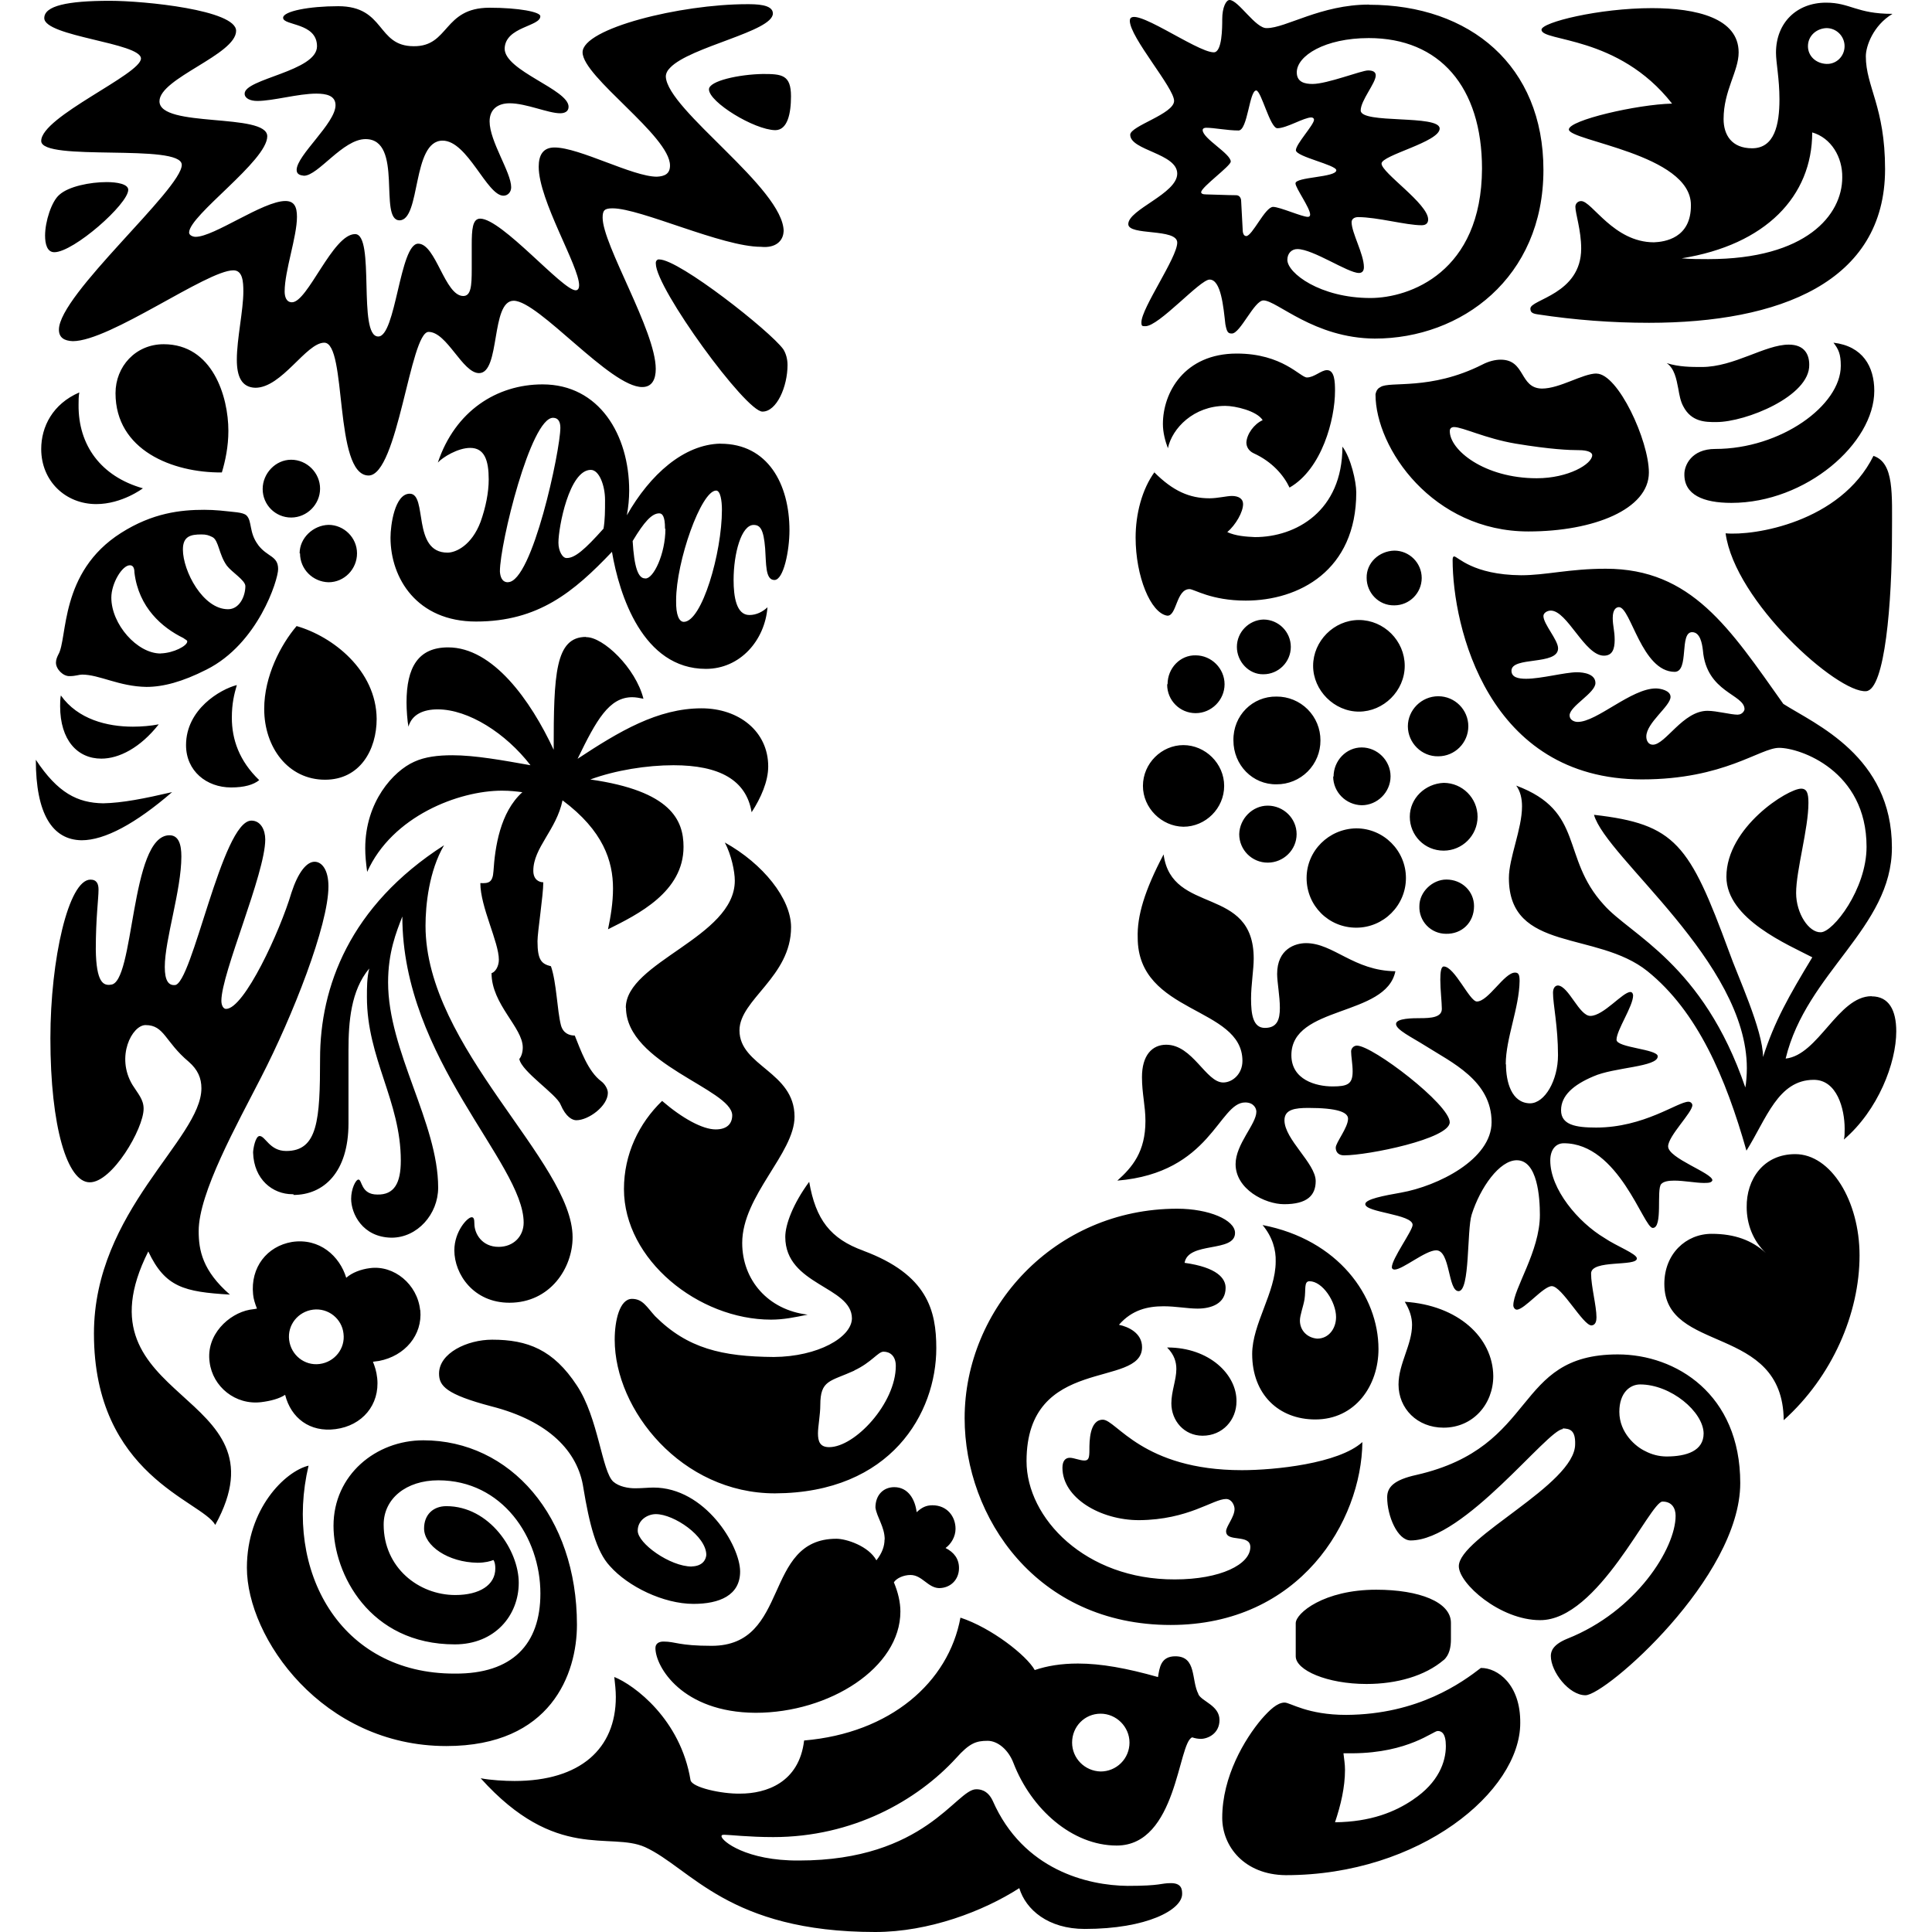
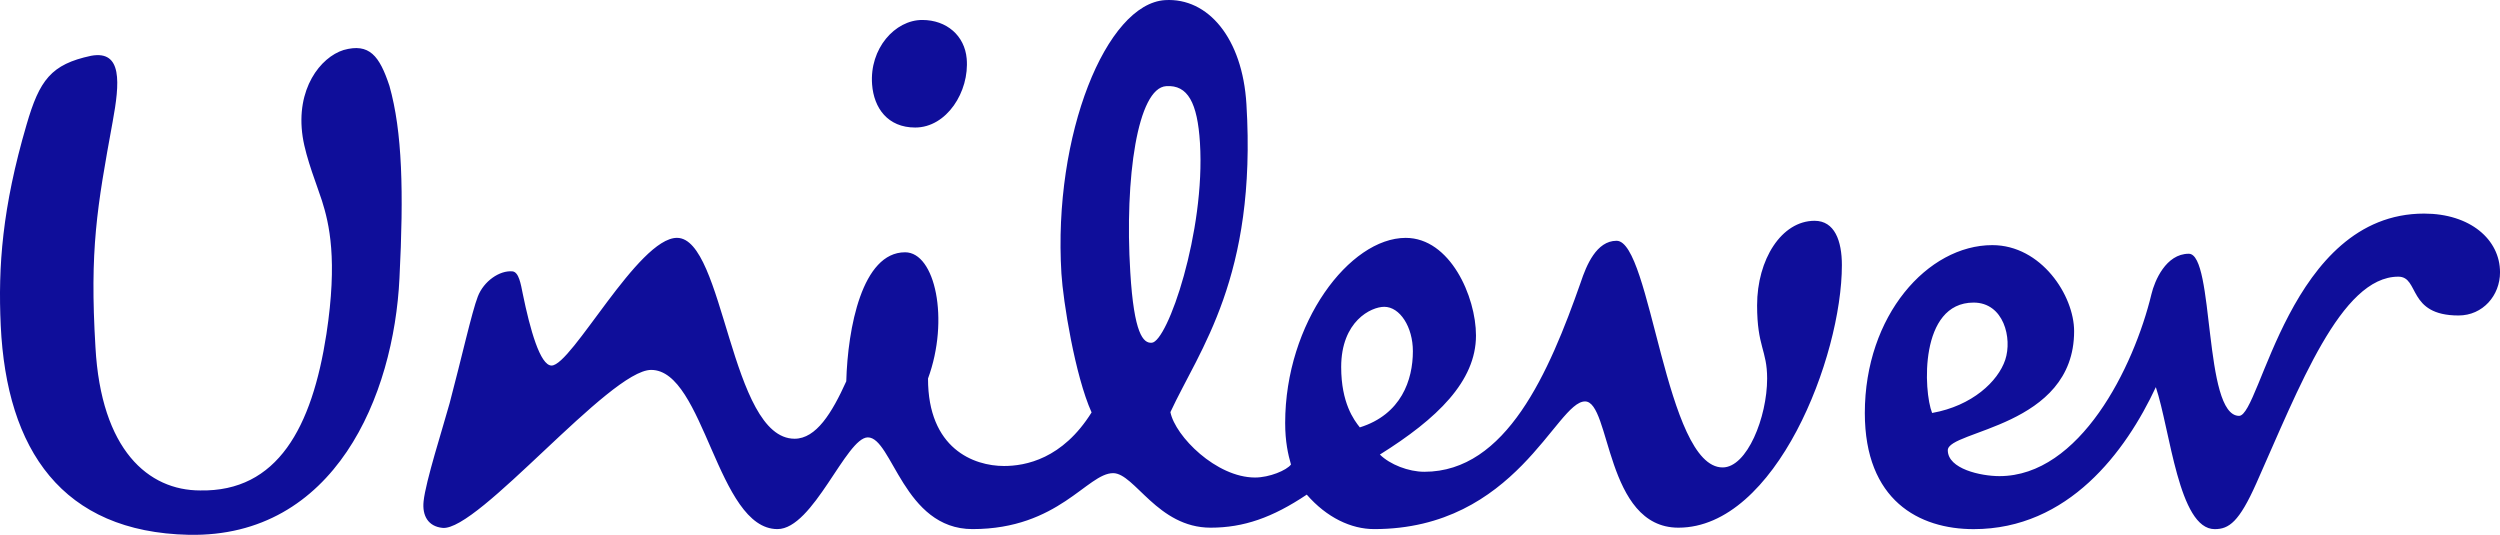
- <svg xmlns="http://www.w3.org/2000/svg" role="img" viewBox="0 0 24 24">
-   <path d="M21.436 6.625c.115.847 1.392 1.99 1.746 1.961.234-.019.321-1.105.321-1.961 0-.488.029-.875-.23-.962-.411.828-1.488.995-1.837.962zm.072-.378c.928 0 1.775-.741 1.775-1.392 0-.301-.143-.555-.507-.598.062.081.091.139.091.287 0 .493-.746 1.033-1.56 1.033-.297 0-.383.206-.383.311-.005.258.234.359.584.359zm-.196-1.004c-.124 0-.301 0-.402-.196-.034-.062-.048-.139-.062-.22-.024-.124-.048-.249-.143-.316.153.048.306.048.435.048.402 0 .785-.278 1.081-.278.196 0 .254.124.254.249.01.392-.789.713-1.153.713h-.01zM1.373 12.232c.301 0 .239-1.856.732-1.856.115 0 .148.115.148.263 0 .421-.206 1.033-.206 1.373 0 .172.048.23.124.225.215 0 .588-2.043.952-2.043.115 0 .172.115.172.234 0 .426-.545 1.66-.545 2.004 0 .057.024.101.058.101.225 0 .67-.962.813-1.445.081-.249.187-.383.287-.383.091 0 .172.101.172.306 0 .483-.445 1.612-.837 2.373-.301.588-.775 1.435-.775 1.909 0 .239.048.493.388.789-.569-.034-.804-.091-1.014-.536-.952 1.894 1.76 1.713.832 3.397-.167-.301-1.507-.612-1.507-2.377 0-1.526 1.335-2.416 1.335-3.047 0-.124-.043-.23-.158-.33-.297-.249-.301-.455-.536-.455-.167 0-.373.392-.163.742.072.115.139.182.139.297 0 .249-.392.918-.67.914-.277 0-.488-.684-.488-1.789 0-.981.225-1.971.498-1.971.081 0 .1.058.1.124 0 .115-.034.349-.034.742.005.416.096.45.182.44zm2.272 2.612c.373 0 .684-.278.684-.89v-.909c0-.349.029-.741.258-1.014-.029.115-.029.239-.029.354 0 .765.421 1.292.421 2.033 0 .278-.081.426-.292.421-.206 0-.187-.186-.234-.186-.034 0-.091.115-.091.239 0 .182.139.478.502.483.321 0 .579-.292.579-.622 0-.804-.622-1.693-.622-2.55 0-.373.101-.622.177-.818 0 1.77 1.507 3.062 1.507 3.803 0 .168-.124.301-.311.301-.206 0-.301-.163-.301-.287 0-.062-.01-.081-.034-.081-.053 0-.215.177-.215.411 0 .297.239.651.684.651.507 0 .785-.431.785-.813 0-.938-1.827-2.354-1.827-3.87 0-.258.043-.679.23-1-1.177.756-1.54 1.765-1.54 2.65 0 .765-.029 1.148-.421 1.148-.206 0-.258-.186-.33-.186-.053 0-.081.163-.081.206.01.335.244.517.488.517h.014v.009zM19.833 4.64c-.172 0-.455.187-.679.187-.282-.005-.201-.359-.512-.359-.067 0-.148.019-.23.062-.646.325-1.148.201-1.263.278-.029.014-.052.038-.062.091 0 .67.713 1.703 1.899 1.703.813 0 1.497-.277 1.497-.732 0-.397-.383-1.229-.651-1.229zm-.742 1.301c-.655 0-1.086-.354-1.081-.588 0-.029.019-.048.053-.048.105 0 .392.143.765.206.435.072.67.081.784.081.115 0 .167.029.167.062 0 .11-.296.287-.689.287zM3.832 18.207c-.292.072-.765.536-.765 1.268 0 .871.938 2.215 2.478 2.215 1.301 0 1.622-.899 1.622-1.507 0-1.344-.828-2.291-1.909-2.291-.588 0-1.115.43-1.115 1.062 0 .593.445 1.473 1.507 1.473.497 0 .794-.359.794-.765 0-.402-.363-.952-.899-.952-.163 0-.277.105-.277.277 0 .215.297.421.665.426.091 0 .163-.019.196-.034.019.024.024.067.024.105 0 .206-.196.33-.497.33-.455 0-.89-.34-.89-.875 0-.321.278-.55.679-.55.794 0 1.268.708 1.268 1.406 0 .631-.349 1-1.062.995-1.435.005-2.124-1.287-1.818-2.583zm11.055 2.837c-.091-.172-.019-.469-.287-.469-.182 0-.196.144-.215.258-.388-.11-.708-.168-.995-.168-.206 0-.383.029-.536.081-.101-.182-.541-.526-.923-.651-.148.804-.871 1.435-1.942 1.526-.062.526-.474.66-.794.66-.23.005-.598-.076-.617-.167-.124-.756-.698-1.182-.947-1.282.009.081.019.167.019.249 0 .641-.44 1.043-1.258 1.043-.124 0-.297-.01-.421-.034.938 1.043 1.607.66 2.043.856C8.582 23.206 9.046 24 10.873 24c.665 0 1.344-.258 1.789-.545.081.268.359.507.813.507.775 0 1.21-.239 1.21-.435 0-.053-.005-.134-.139-.134s-.115.034-.54.034c-.493-.005-1.296-.196-1.674-1.057-.067-.143-.172-.143-.206-.143-.249 0-.631.885-2.201.885-.655.005-.962-.244-.962-.301 0-.01 0-.019.034-.019.062 0 .306.029.608.029.99 0 1.789-.454 2.272-.981.167-.187.249-.215.392-.215.124 0 .258.11.321.277.22.569.727 1.024 1.282 1.024.751 0 .761-1.282.938-1.344a.344.344 0 00.105.019c.091 0 .234-.067.234-.234 0-.182-.22-.23-.263-.321zm-1.215.962c-.196-.005-.354-.163-.354-.359 0-.201.158-.359.354-.359.196 0 .359.163.359.359a.358.358 0 01-.359.359zm6.425-5.181c-1.311 0-.971 1.148-2.502 1.497-.282.062-.363.153-.363.278 0 .234.129.536.292.536.665 0 1.703-1.383 1.89-1.383v-.009c.078.005.158.012.153.196 0 .502-1.445 1.158-1.445 1.516 0 .215.512.67 1.009.67.722.005 1.368-1.473 1.521-1.473.12 0 .163.086.163.177 0 .402-.488 1.186-1.344 1.526-.177.072-.206.153-.206.215 0 .196.225.488.43.488.249 0 1.923-1.459 1.923-2.636 0-1.105-.799-1.598-1.521-1.598zm.603 1.268a.574.574 0 01-.263-.067c-.115-.053-.321-.225-.321-.488 0-.239.134-.34.258-.34.383 0 .785.34.789.608 0 .215-.206.287-.464.287zM3.727 6.874c0 .196.158.354.354.359.196 0 .354-.163.354-.359 0-.196-.163-.354-.354-.354-.191.005-.359.163-.359.354h.005zm-.464-.799c0 .196.158.354.354.354.196 0 .359-.163.359-.359 0-.196-.163-.359-.359-.359s-.354.172-.354.363zm-.321 2.435c-.206.053-.631.301-.631.746 0 .321.254.526.56.526.163 0 .278-.033.349-.091-.249-.239-.34-.507-.34-.775 0-.177.029-.292.062-.406zm-2.186.129c-.009.043-.009.091-.009.134 0 .421.215.651.512.651.22 0 .483-.134.713-.426-.096.019-.215.029-.321.029-.321 0-.684-.091-.895-.388zm-.311.799c0 .674.206.995.569 1.0.287 0 .67-.206 1.124-.598-.349.081-.617.134-.856.139C.962 9.974.718 9.85.445 9.438zm2.311-3.569c.043-.143.081-.321.081-.517 0-.426-.196-1.076-.804-1.076-.349 0-.598.277-.598.608 0 .708.708.99 1.32.985zm.45.899c-.115-.153-.072-.292-.143-.364-.043-.043-.167-.043-.33-.062a2.24 2.24 0 00-.196-.009c-.292 0-.641.038-1.033.287-.77.488-.66 1.311-.78 1.512-.014.029-.029.062-.029.1 0 .081.091.172.172.167.072 0 .115-.019.153-.019.215 0 .459.148.799.153.206 0 .445-.062.746-.215.641-.321.89-1.115.89-1.248 0-.168-.134-.148-.249-.301zM1.995 8.118c-.292 0-.612-.364-.612-.694 0-.177.134-.402.23-.402.034 0 .057.024.057.091.053.435.344.684.608.813.029.024.048.024.048.043 0 .053-.167.143-.33.148zm.837-.55c-.311 0-.56-.474-.56-.742 0-.167.1-.187.23-.187.062 0 .091.01.139.034.077.043.077.215.177.354.062.081.23.182.23.254 0 .124-.072.287-.215.287zm.852.21c-.196.23-.402.622-.402 1.028 0 .478.297.88.756.88.435 0 .641-.373.641-.756-.005-.603-.545-1.024-.995-1.153zM1.775 6.066s-.258.196-.579.196c-.383 0-.684-.287-.684-.684 0-.278.143-.56.473-.703-.009.053-.009.096-.009.153-.005.502.277.89.799 1.038zM17.489 9.022c0 .206.172.378.378.373.206 0 .373-.168.373-.373s-.167-.373-.373-.373c-.21 0-.378.172-.378.373zm.024 1.124c0 .23.182.421.421.421a.422.422 0 00.421-.421.422.422 0 00-.421-.421c-.23.01-.421.191-.421.421zm-1.282.761c0 .344.273.617.617.617.34 0 .617-.277.617-.617s-.277-.617-.617-.617c-.34.005-.617.278-.617.617zm.33-1.263c0 .196.158.354.354.359.196 0 .359-.163.359-.359s-.163-.359-.359-.359c-.191 0-.349.163-.349.364l-.005-.005zm-1.167.718c0 .196.158.354.354.354s.359-.158.359-.354-.163-.354-.359-.354c-.191 0-.349.163-.354.354zm.918-2.091c0 .306.263.569.569.569s.569-.258.569-.569-.258-.569-.569-.569c-.311 0-.569.263-.569.569zm.665-1.091c0 .182.148.344.344.34a.341.341 0 00.34-.34.341.341 0 00-.34-.34c-.191.005-.349.153-.344.34zm-1.612.856c0 .182.148.344.33.34a.341.341 0 00.34-.34.341.341 0 00-.34-.34c-.177.005-.33.153-.33.34zm-.043 1.162c0 .306.239.55.536.545a.542.542 0 00.545-.545.542.542 0 00-.545-.545c-.297-.005-.541.234-.536.545zm-1.124.565c0 .273.23.502.502.507.278 0 .507-.23.507-.507 0-.278-.234-.507-.507-.507-.268 0-.502.225-.502.507zm.301-1.258c0 .196.158.354.354.354s.359-.163.359-.359-.163-.359-.359-.359c-.191-.005-.349.158-.349.359h-.005v.005zm3.133 2.751c0-.177.163-.33.335-.33.196 0 .344.148.344.33 0 .206-.153.349-.349.344a.331.331 0 01-.33-.344zm.301 9.367c.072-.062.091-.163.091-.258v-.206c0-.258-.392-.411-.928-.411-.651 0-1.0.292-1.0.416v.411c0 .172.388.344.88.344.378 0 .727-.101.957-.297zm.464.096c-.23.177-.775.579-1.674.584-.483 0-.694-.153-.765-.153-.091 0-.186.091-.287.206-.21.249-.488.713-.488 1.225 0 .354.273.708.789.713 1.669 0 2.913-1.043 2.913-1.89.005-.48-.283-.686-.488-.684zm-.842 1.636c-.225.153-.526.277-.971.282.072-.215.124-.435.124-.651 0-.072-.01-.124-.019-.206h.115c.698-.005 1.004-.282 1.057-.277.043 0 .1.024.1.187 0 .196-.091.454-.407.665zm1.153-9.132c0 .215.067.478.297.483.186 0 .349-.287.349-.598 0-.359-.062-.631-.062-.775 0-.062.029-.091.062-.091.134.009.263.378.402.378.163 0 .402-.297.497-.297.029 0 .034.034.034.043 0 .134-.206.431-.206.55 0 .1.512.115.512.206 0 .134-.541.134-.799.249-.249.105-.402.239-.402.421s.182.215.435.215c.598 0 1.014-.321 1.148-.321.029 0 .048.024.048.043 0 .091-.301.383-.301.512 0 .148.55.33.55.421-.01.029-.043.033-.105.033-.1 0-.249-.029-.368-.029-.072 0-.134.01-.163.043-.062.067.024.545-.105.545-.115 0-.421-1.052-1.105-1.052-.101 0-.168.081-.168.215 0 .354.344.765.674.962.148.101.402.196.402.254 0 .105-.569.01-.569.187 0 .158.067.402.067.545 0 .043-.01.096-.062.1-.105 0-.368-.488-.493-.488-.105 0-.34.292-.435.292-.024 0-.043-.029-.043-.053 0-.206.33-.67.33-1.124 0-.215-.029-.679-.287-.679-.215 0-.454.34-.56.674-.062.196-.019.952-.163.952-.134 0-.101-.507-.278-.507-.134 0-.416.239-.517.239-.019 0-.034-.01-.034-.029 0-.105.258-.455.258-.526 0-.134-.588-.153-.588-.258 0-.062.23-.105.445-.143.454-.081 1.124-.411 1.124-.875 0-.517-.497-.742-.828-.952-.167-.105-.359-.196-.359-.268 0-.072.215-.072.301-.072.134 0 .268-.01.268-.115 0-.081-.019-.239-.019-.364 0-.091.009-.163.043-.163.134 0 .321.435.411.435.143 0 .34-.359.474-.359.043 0 .057.024.057.105-.005.335-.172.713-.172 1.033zm-4.253-2.607c.101.756 1.119.378 1.119 1.292 0 .134-.033.33-.033.497 0 .196.024.364.172.364.153 0 .186-.105.186-.249s-.034-.321-.034-.421c0-.311.225-.383.359-.383.34 0 .593.344 1.11.349-.115.569-1.292.421-1.292 1.043 0 .306.306.388.512.388.186 0 .249-.029.249-.186 0-.091-.019-.187-.019-.249 0-.034.029-.072.072-.072.196 0 1.153.732 1.153.952 0 .206-1.014.411-1.311.411-.091 0-.105-.062-.105-.096 0-.062.153-.249.153-.359 0-.081-.134-.134-.493-.134-.167 0-.297.019-.297.153 0 .239.388.536.388.756 0 .177-.105.287-.392.287-.239 0-.603-.187-.603-.498 0-.249.258-.497.258-.651 0-.043-.034-.115-.139-.115-.33 0-.421.875-1.588.971.187-.167.349-.359.349-.741 0-.187-.043-.34-.043-.545 0-.268.124-.402.301-.402.33 0 .493.469.708.469.115 0 .239-.105.239-.268 0-.679-1.301-.579-1.301-1.531-.009-.268.086-.588.321-1.033zm2.995 5.554c.062.101.091.196.091.287 0 .249-.168.483-.168.742 0 .297.23.536.56.536.364 0 .617-.292.617-.641-.005-.478-.435-.88-1.1-.923zm-2.952.569c.091.091.115.182.115.268 0 .134-.062.277-.062.426 0 .215.158.402.388.402.249 0 .421-.196.421-.426.005-.335-.34-.67-.856-.67h-.005zm.215-1.052c.411.057.512.196.512.311 0 .196-.177.258-.349.258-.124 0-.268-.029-.421-.029-.196 0-.392.043-.555.23.115.024.287.101.287.278 0 .517-1.435.091-1.435 1.416 0 .708.732 1.473 1.842 1.469.569 0 .938-.187.938-.402 0-.168-.301-.053-.301-.196 0-.062.105-.177.105-.277 0-.043-.034-.124-.105-.124-.163 0-.464.258-1.081.263-.483 0-.952-.278-.952-.651 0-.081.034-.124.091-.124.052 0 .124.034.182.034.053 0 .062-.034.062-.134s0-.373.167-.373.493.627 1.727.627c.407 0 1.201-.081 1.497-.349-.01.981-.775 2.272-2.382 2.272-1.665 0-2.559-1.339-2.559-2.569 0-1.363 1.115-2.602 2.641-2.602.392 0 .718.139.718.301 0 .249-.584.101-.627.373zm.971-.469c.124.148.168.311.163.454 0 .383-.292.775-.292 1.148 0 .502.33.813.784.813.497 0 .785-.421.785-.875 0-.66-.502-1.359-1.44-1.54zm.679 1.411c-.124-.01-.215-.101-.215-.225 0-.067.043-.177.057-.263.019-.12-.01-.225.062-.225.163 0 .33.258.33.445 0 .143-.091.268-.234.268zM8.95 5.511c-.455.009-.875.383-1.163.89a1.697 1.697 0 00.029-.306c0-.694-.373-1.32-1.076-1.32-.569 0-1.086.33-1.301.971.062-.067.249-.182.402-.182.177 0 .23.153.23.392 0 .163-.038.349-.101.526-.11.292-.306.383-.411.383-.445 0-.244-.732-.469-.732-.187 0-.239.392-.239.545 0 .507.33 1.043 1.062 1.043.775 0 1.215-.368 1.689-.866.091.536.383 1.454 1.167 1.454.426 0 .732-.354.765-.765-.057.053-.134.096-.225.096-.163 0-.196-.23-.196-.435 0-.33.096-.684.249-.684.081 0 .124.053.143.292.014.187 0 .392.115.392s.187-.368.187-.617c0-.574-.268-1.076-.856-1.076zM6.31 7.233c-.076 0-.096-.072-.1-.134 0-.349.383-1.909.66-1.909.067 0 .091.053.091.124 0 .278-.349 1.918-.651 1.918zm1.186-.665c-.23.258-.354.364-.454.364-.053.005-.105-.086-.105-.191 0-.191.134-.904.402-.904.105 0 .177.196.177.373 0 .134 0 .244-.019.359zm.521.617c-.091.005-.139-.143-.158-.464.143-.239.239-.344.33-.344.038 0 .072.034.072.187v.005h.005c0 .311-.148.622-.249.617zm.478.54c-.057 0-.1-.081-.096-.268 0-.483.311-1.363.497-1.363.053 0 .072.124.072.239 0 .536-.249 1.392-.474 1.392zm-1.215.187c-.383 0-.402.464-.402 1.402-.287-.617-.756-1.272-1.311-1.272-.373 0-.517.249-.517.684 0 .091.01.23.024.301.043-.153.186-.215.363-.215.383 0 .847.297 1.153.694-.349-.062-.689-.124-.971-.124-.177 0-.34.019-.474.081-.258.115-.608.497-.608 1.076 0 .091.009.182.024.292.311-.694 1.139-1.009 1.674-1.009.105 0 .182.01.254.019-.277.249-.34.684-.359.981-.009.143-.062.153-.163.148 0 .297.23.732.23.952 0 .081-.043.153-.091.167 0 .388.388.674.388.923 0 .062-.019.115-.043.143.029.158.459.435.512.565.067.158.148.196.196.196.153 0 .392-.177.392-.34 0-.053-.043-.115-.081-.143-.167-.124-.258-.392-.33-.569-.062 0-.144-.024-.172-.129-.048-.187-.053-.526-.124-.732-.115-.029-.167-.072-.167-.311 0-.115.072-.569.072-.732-.053 0-.124-.033-.124-.143 0-.287.287-.507.363-.875.507.378.627.756.627 1.095 0 .177-.029.349-.062.507.373-.186.938-.464.938-1.024 0-.33-.153-.694-1.158-.837.311-.115.703-.177 1.033-.177.569 0 .904.182.971.584.115-.177.206-.383.206-.569 0-.435-.364-.722-.828-.722-.545 0-1.024.287-1.54.627.234-.483.392-.765.679-.765.043 0 .091.009.139.019-.096-.383-.502-.77-.713-.765zm15.021 6.425c.445 0 .799.584.799 1.258 0 .722-.34 1.507-.942 2.047-.01-1.201-1.483-.818-1.483-1.693 0-.373.268-.622.588-.622.287 0 .502.081.674.239-.163-.153-.239-.364-.239-.569-.005-.349.21-.66.603-.66zm-6.616-9.118c-.072-.115-.34-.177-.464-.177-.392 0-.66.277-.713.526-.034-.091-.062-.196-.062-.301 0-.392.268-.875.918-.875.569 0 .789.297.871.297.091 0 .177-.091.249-.091.096 0 .1.148.1.258 0 .354-.163.971-.565 1.201-.072-.153-.215-.321-.445-.426-.062-.029-.091-.081-.091-.134.005-.105.096-.23.201-.277zm-1.344.65c.23.23.435.321.684.321.101 0 .215-.029.278-.029.081 0 .139.033.139.1 0 .101-.091.258-.196.349.105.048.23.057.344.062.507 0 1.086-.321 1.086-1.124.105.139.172.435.172.569 0 .971-.713 1.344-1.373 1.344-.43 0-.641-.143-.698-.143-.168 0-.158.34-.278.33-.206-.033-.392-.488-.392-.971 0-.287.077-.598.239-.818h-.005v.009zM6.712.201c0-.053-.268-.105-.631-.105-.579 0-.497.483-.942.478-.464 0-.349-.497-.938-.497-.359 0-.684.062-.684.144 0 .1.421.057.421.354 0 .311-.899.402-.899.588 0 .058.067.091.158.091.196 0 .507-.091.732-.091.124 0 .239.024.239.144 0 .225-.483.622-.483.804 0 .057.048.067.091.072.177 0 .483-.455.765-.455.474 0 .158 1.005.421 1.009.268 0 .153-.99.536-.99.311 0 .55.684.756.684.053 0 .096-.043.096-.105 0-.187-.268-.569-.268-.818 0-.153.105-.225.249-.225.206 0 .478.124.627.124.053 0 .105-.019.105-.081 0-.215-.794-.445-.794-.722C6.276.33 6.716.33 6.712.201zm2.095.909c0 .158.56.502.823.507.153 0 .196-.206.196-.421 0-.268-.115-.277-.349-.277-.297.005-.67.086-.67.191zm.928 1.765c0-.536-1.445-1.507-1.464-1.923 0-.038.019-.077.053-.11C8.572.579 9.601.392 9.601.167c0-.115-.215-.115-.321-.115-.828 0-2.043.301-2.043.598 0 .306 1.086 1.038 1.086 1.406 0 .101-.062.134-.163.139-.301 0-.962-.363-1.272-.363-.143 0-.196.096-.196.239 0 .421.502 1.234.502 1.473 0 .029-.009.062-.043.062-.163 0-.918-.89-1.186-.89-.096 0-.105.134-.105.33v.301c0 .206-.01.33-.105.33-.23 0-.34-.65-.56-.65-.23 0-.277 1.158-.497 1.153-.258 0-.034-1.272-.287-1.272-.278 0-.588.847-.784.847-.072 0-.091-.072-.091-.134 0-.258.153-.679.153-.928 0-.124-.034-.196-.144-.196-.277 0-.885.445-1.115.445-.033 0-.081-.019-.081-.053 0-.215.971-.89.971-1.196 0-.296-1.339-.1-1.339-.435 0-.287.952-.579.952-.875 0-.258-1.134-.373-1.569-.373C.837.01.55.072.55.225c0 .23 1.201.306 1.201.502s-1.239.722-1.239 1.024c0 .263 1.746.024 1.746.297 0 .301-1.526 1.612-1.526 2.047 0 .1.067.139.172.143.464 0 1.665-.88 1.995-.88.115 0 .124.139.124.263 0 .234-.081.589-.081.847 0 .206.057.344.23.349.33 0 .631-.56.856-.56.287 0 .115 1.646.55 1.65.364 0 .517-1.784.746-1.784s.421.512.627.512c.268 0 .143-.899.43-.899.311 0 1.201 1.076 1.598 1.072.124 0 .167-.101.167-.225 0-.474-.66-1.54-.66-1.88 0-.091.024-.115.124-.115.349 0 1.359.478 1.842.478.182.019.277-.072.282-.191zm-8.142-.517c0 .177-.679.775-.918.775-.091 0-.115-.105-.115-.206 0-.177.081-.426.177-.507.115-.105.383-.158.588-.158.129 0 .268.024.268.096zm6.554.918c0 .306 1.119 1.842 1.325 1.837.177 0 .311-.311.311-.579 0-.072-.019-.143-.053-.196-.163-.225-1.292-1.115-1.54-1.115-.024-.005-.048.019-.043.053zM23.507.172c-.445 0-.521-.139-.823-.139-.364 0-.622.249-.622.622 0 .124.043.321.043.579 0 .316-.062.608-.34.608-.254 0-.354-.167-.354-.363 0-.354.187-.593.187-.828 0-.426-.526-.55-1.076-.55-.66 0-1.373.177-1.373.268 0 .153.952.062 1.622.918-.435.01-1.282.206-1.282.321 0 .143 1.516.306 1.516.938.005.416-.33.459-.459.464-.502 0-.77-.512-.904-.512a.07.07 0 00-.072.072c0 .081.072.292.072.517 0 .569-.631.631-.631.746 0 .043.019.062.091.072a9.153 9.153 0 001.383.105c1.612 0 2.932-.502 2.932-1.909 0-.775-.239-1.024-.239-1.402 0-.124.091-.383.33-.526zm-2.287 3.047c-.1 0-.215 0-.33-.01 1.043-.167 1.622-.77 1.622-1.564.234.067.378.306.373.56 0 .464-.445 1.014-1.665 1.014zM22.689.794c-.129-.005-.23-.096-.23-.22 0-.129.105-.22.23-.225a.225.225 0 01.225.225c0 .124-.101.225-.225.22zm.56 11.581c-.416 0-.66.732-1.067.775.258-1.072 1.32-1.622 1.32-2.622 0-1.134-.952-1.531-1.349-1.784-.665-.938-1.139-1.679-2.205-1.679-.455 0-.742.081-1.052.081-.603-.005-.789-.234-.832-.234-.01 0-.019.01-.019.043 0 .828.435 2.727 2.353 2.727 1.024 0 1.464-.392 1.703-.392.258 0 1.086.282 1.086 1.229 0 .526-.416 1.062-.569 1.062-.148.005-.306-.234-.306-.488 0-.282.153-.799.153-1.119 0-.12-.019-.177-.091-.177-.163 0-.928.478-.928 1.095 0 .526.775.847 1.067 1-.292.483-.469.794-.612 1.239 0-.335-.321-1.019-.421-1.306-.493-1.339-.665-1.588-1.679-1.703.153.536 1.899 1.827 1.899 3.148 0 .081-.009.196-.019.239-.526-1.54-1.43-1.894-1.76-2.272-.536-.588-.23-1.158-1.086-1.478.053.072.072.163.072.258 0 .282-.163.641-.163.89 0 .928 1.091.651 1.722 1.158.622.502.971 1.32 1.229 2.229.249-.397.392-.88.837-.88.287 0 .383.359.383.608 0 .053 0 .101-.01.134.426-.364.651-.952.651-1.344 0-.263-.091-.435-.306-.435zm-1.66-3.497c-.091 0-.263-.048-.378-.048-.306 0-.521.421-.679.421-.057 0-.081-.053-.081-.101 0-.172.301-.378.301-.493 0-.081-.129-.105-.182-.105-.306 0-.732.416-.971.416-.043 0-.101-.024-.101-.081 0-.115.321-.278.321-.402 0-.11-.139-.134-.23-.134-.148 0-.445.081-.631.081-.1 0-.182-.019-.182-.1 0-.182.579-.062.579-.278 0-.105-.182-.301-.182-.402 0-.038.048-.067.091-.067.206 0 .421.56.66.56.105 0 .134-.081.134-.196s-.024-.172-.024-.273c0-.105.043-.134.077-.134.148 0 .282.804.694.804.182-.005.053-.493.215-.493.101 0 .124.143.134.225.043.526.517.545.517.732 0 .019-.029.067-.081.067zM17.006.057c-.598 0-1.033.292-1.268.292-.139.01-.354-.349-.464-.349-.043 0-.091.091-.091.239 0 .1 0 .411-.105.411-.215 0-1.043-.612-1.043-.392 0 .206.55.832.55.995s-.545.311-.545.421c0 .196.584.23.584.483 0 .249-.608.445-.608.627 0 .148.608.048.608.23 0 .186-.445.813-.445.99 0 .048.01.048.048.048.167.005.679-.579.799-.579.143 0 .172.344.196.555.019.1.034.115.081.115.105 0 .277-.411.392-.411.168 0 .627.469 1.383.474 1.076 0 2.095-.756 2.095-2.095 0-1.292-.909-2.052-2.167-2.052zm-1.526 2.875c-.029 0-.043-.034-.043-.081l-.019-.354c0-.034-.019-.072-.062-.072-.105 0-.311-.01-.373-.01-.043 0-.062-.01-.062-.029.009-.067.363-.321.368-.378 0-.1-.349-.287-.349-.392 0-.019.019-.029.043-.029.101 0 .263.034.402.034.115 0 .134-.497.22-.497.062 0 .172.469.263.469.115 0 .33-.134.421-.134.019 0 .034.01.034.029 0 .062-.225.301-.225.378 0 .081.502.182.502.249 0 .091-.507.081-.507.163 0 .057.182.306.182.387 0 .019-.01.029-.029.029-.072 0-.349-.124-.431-.124-.1 0-.258.363-.335.363zm1.545.77c-.627 0-1.033-.311-1.033-.474 0-.081.053-.134.124-.134.196 0 .627.297.765.297.034 0 .062-.019.062-.072 0-.163-.153-.426-.153-.56 0-.034.029-.062.081-.062.239 0 .593.101.789.101.062 0 .081-.034.081-.072 0-.196-.579-.579-.579-.694 0-.105.722-.268.722-.435 0-.177-.981-.053-.981-.225 0-.124.187-.34.187-.435 0-.043-.034-.062-.096-.062-.081 0-.507.168-.689.168-.091 0-.196-.019-.196-.144 0-.206.349-.426.895-.426.88 0 1.406.608 1.406 1.622-.005 1.287-.899 1.607-1.387 1.607zm-6.037 15.423c0 .081-.029.167-.101.258-.096-.177-.373-.268-.497-.268-.918 0-.569 1.33-1.55 1.33-.411 0-.445-.053-.598-.053-.062 0-.1.029-.1.081 0 .23.33.799 1.244.804.918 0 1.799-.56 1.799-1.258 0-.115-.029-.239-.081-.363.034-.053.124-.091.206-.091.144 0 .215.158.354.163.144 0 .249-.105.249-.249 0-.115-.062-.196-.167-.249.072-.053.124-.143.124-.239 0-.153-.105-.292-.287-.292-.081 0-.134.029-.196.086-.019-.158-.105-.311-.278-.311-.134 0-.234.096-.234.254.019.124.115.239.115.397zm-2.87-.646c-.062 0-.143.009-.23.009-.081 0-.196-.019-.268-.081-.143-.124-.186-.794-.454-1.196-.292-.445-.612-.569-1.052-.569-.311 0-.66.167-.66.421 0 .153.086.258.65.407.713.182 1.076.56 1.143 1.014.072.435.158.789.33.971.225.254.665.469 1.038.469.321 0 .579-.105.579-.402 0-.321-.435-1.043-1.076-1.043zm.474.981c-.268 0-.67-.287-.67-.445 0-.134.124-.206.225-.206.225 0 .627.273.627.507-.005.062-.048.139-.182.143zm2.134-3.923c-.411-.148-.593-.388-.674-.856-.201.273-.297.531-.297.684 0 .603.828.612.828 1.014-.005.234-.421.474-.971.478-.641-.005-1.072-.105-1.474-.507-.105-.115-.153-.215-.287-.215-.153 0-.215.268-.215.507 0 .875.832 1.909 1.99 1.909 1.445-.005 2.005-1 2.005-1.803 0-.469-.11-.914-.904-1.21zm-.426 2.44c-.115 0-.139-.072-.139-.172 0-.081.029-.234.029-.349 0-.316.12-.292.426-.431h-.005c.215-.1.297-.234.364-.234.081 0 .153.053.153.177 0 .464-.507 1.009-.828 1.009zM7.774 12.519c0-.569 1.354-.875 1.354-1.579 0-.115-.043-.321-.124-.474.474.263.823.698.823 1.052 0 .617-.641.899-.641 1.282 0 .445.684.512.684 1.072 0 .455-.65.981-.65 1.569 0 .459.321.832.813.89-.163.034-.301.062-.455.062-.899 0-1.827-.742-1.827-1.622 0-.435.187-.818.474-1.095.249.215.502.354.665.354.143 0 .206-.072.206-.177-.01-.325-1.315-.636-1.32-1.335zM5.219 16.274c-.034-.321-.325-.56-.622-.521-.115.014-.225.057-.296.12-.081-.268-.33-.497-.674-.445-.311.053-.517.316-.483.651.005.057.024.115.048.177 0 0-.053.01-.091.014-.258.048-.545.311-.497.651.038.306.321.536.641.497.115-.014.225-.043.297-.091.072.287.306.469.627.426.33-.043.55-.301.517-.631-.01-.091-.029-.143-.053-.206 0 0 .043-.005.076-.01.321-.062.541-.321.512-.631zm-1.249.67c-.187.024-.354-.11-.378-.297s.11-.354.297-.378c.191-.024.359.115.378.297.024.186-.11.354-.297.378z" />
+ <svg xmlns="http://www.w3.org/2000/svg" xmlns:xlink="http://www.w3.org/1999/xlink" version="1.1" id="Layer_1" width="1000" height="213.933" viewBox="0 0 1000 213.933" overflow="visible" enable-background="new 0 0 107.567 119" xml:space="preserve" style="overflow:visible">
+   <defs id="defs4237">
+     <pattern y="0" x="0" height="6" width="6" patternUnits="userSpaceOnUse" id="EMFhbasepattern" />
+   </defs>
+   <g id="g4177" transform="matrix(9.296751,0,0,9.296541,-0.01426004,-892.3554)" style="fill:#0f0e9a;fill-opacity:1">
+     <defs id="defs4179">
+       <rect y="0" height="119" width="107.566" x="0" id="XMLID_1_" />
+     </defs>
+     <clipPath id="XMLID_3_">
+       <use height="100%" width="100%" y="0" x="0" id="use4183" xlink:href="#XMLID_1_" />
+     </clipPath>
+     <path style="fill:#0f0e9a;fill-opacity:1" id="path4185" d="m 13.854,104.624 c -0.176,-0.561 -0.69,-1.822 -0.83,-2.753 -0.309,-2.062 0.769,-3.42 1.759,-3.731 1.111,-0.31 1.545,0.248 1.975,1.545 0.556,1.975 0.618,4.563 0.431,8.268 -0.243,5.061 -2.775,11.173 -9.069,11.046 -5.433,-0.119 -7.837,-3.638 -8.087,-9.007 -0.118,-2.531 0.063,-5.061 1.111,-8.639 0.556,-1.916 1.052,-2.598 2.777,-2.965 1.356,-0.248 1.234,1.17 0.927,2.842 -0.676,3.701 -0.99,5.488 -0.74,9.687 0.242,4.444 2.283,6.173 4.505,6.173 3.333,0.064 4.813,-2.713 5.433,-6.729 0.489,-3.208 0.12,-4.751 -0.192,-5.737 z m 71.064,4.383 c 1.298,0 1.67,1.535 1.36,2.465 -0.31,0.924 -1.419,1.978 -3.146,2.285 -0.372,-0.928 -0.558,-4.75 1.786,-4.75 z m -24.126,2.092 c 0,-1.045 -0.559,-1.91 -1.232,-1.91 -0.562,0 -1.853,0.615 -1.853,2.591 0,1.548 0.55,2.282 0.802,2.597 1.785,-0.558 2.283,-2.043 2.283,-3.278 z M 41.594,98.511 c -0.087,-0.99 -0.863,-1.664 -1.913,-1.664 -1.171,0 -2.274,1.229 -2.157,2.773 0.075,1.018 0.675,1.855 1.854,1.855 1.353,0.001 2.34,-1.542 2.216,-2.964 z m 10.037,3.625 c -0.107,-1.726 -0.525,-2.505 -1.452,-2.441 -1.229,0.074 -1.797,3.941 -1.546,8.006 0.16,2.652 0.555,3.061 0.923,3.035 0.68,-0.041 2.311,-4.779 2.075,-8.6 z m 40.941,6.497 c -0.765,3.173 -3.084,7.841 -6.544,7.841 -0.801,0 -2.221,-0.311 -2.221,-1.113 0,-0.865 5.435,-0.984 5.435,-5.122 0,-1.541 -1.419,-3.704 -3.519,-3.704 -2.777,0 -5.486,3.027 -5.486,7.223 0,3.762 2.337,4.997 4.682,4.997 4.075,0 6.544,-3.335 7.839,-6.11 0.62,1.852 0.984,6.11 2.533,6.11 0.615,0 1.05,-0.309 1.791,-1.973 1.847,-4.138 3.639,-8.89 6.109,-8.89 0.923,0 0.37,1.67 2.591,1.67 1.047,0 1.785,-0.864 1.785,-1.856 0,-1.421 -1.294,-2.528 -3.267,-2.528 -5.803,0 -7.033,8.703 -7.96,8.703 -1.544,0 -1.05,-6.975 -2.163,-6.975 -0.988,-0.001 -1.473,1.176 -1.605,1.727 z M 43.2,116.038 c 0.925,0 2.516,-0.3 3.768,-2.305 -0.716,-1.59 -1.227,-4.803 -1.298,-5.973 -0.368,-5.983 1.937,-11.611 4.46,-11.767 1.85,-0.112 3.33,1.639 3.5,4.476 0.455,7.455 -2.028,10.567 -3.271,13.252 0.21,1.041 1.976,2.813 3.642,2.813 0.615,0 1.359,-0.309 1.546,-0.559 -0.124,-0.429 -0.25,-0.984 -0.25,-1.789 0,-4.32 2.778,-7.963 5.186,-7.963 1.913,0 3.024,2.53 3.024,4.2 0,1.972 -1.668,3.58 -4.135,5.123 0.434,0.429 1.232,0.741 1.914,0.741 3.521,0 5.363,-4.26 6.727,-8.15 0.246,-0.742 0.681,-1.789 1.543,-1.789 1.481,0 2.101,9.752 4.563,9.752 1.053,0 1.915,-2.162 1.915,-3.824 0,-1.236 -0.432,-1.36 -0.432,-3.15 0,-1.973 1.05,-3.638 2.473,-3.638 0.863,0 1.175,0.86 1.175,1.907 0,3.951 -2.843,11.297 -7.034,11.297 -3.153,0 -2.907,-5.432 -4.017,-5.432 -1.24,0 -2.968,5.493 -9.072,5.493 -0.992,0 -2.039,-0.493 -2.901,-1.483 -1.479,0.99 -2.717,1.422 -4.137,1.422 -2.281,0 -3.271,-2.346 -4.194,-2.346 -1.113,0 -2.344,2.407 -6.051,2.407 -2.962,0 -3.456,-3.946 -4.503,-3.946 -0.928,0 -2.347,3.946 -3.889,3.946 -2.596,0 -3.146,-6.849 -5.434,-6.849 -1.789,0 -7.444,6.956 -8.979,6.797 -0.617,-0.064 -0.877,-0.525 -0.812,-1.143 0.087,-0.854 0.822,-3.14 1.12,-4.221 0.499,-1.877 0.957,-3.934 1.213,-4.59 0.254,-0.662 0.939,-1.134 1.489,-1.083 0.277,0.026 0.36,0.543 0.446,0.97 0.312,1.526 0.747,3.082 1.238,3.082 0.867,0 3.73,-5.494 5.396,-5.494 2.04,0 2.284,8.643 5.06,8.643 0.928,0 1.609,-1.109 2.224,-2.471 0.063,-2.287 0.68,-5.551 2.531,-5.551 1.297,0 1.915,2.898 0.986,5.432 -0.002,3.022 1.971,3.763 3.27,3.763" clip-path="url(#XMLID_3_)" />
+   </g>
</svg>
